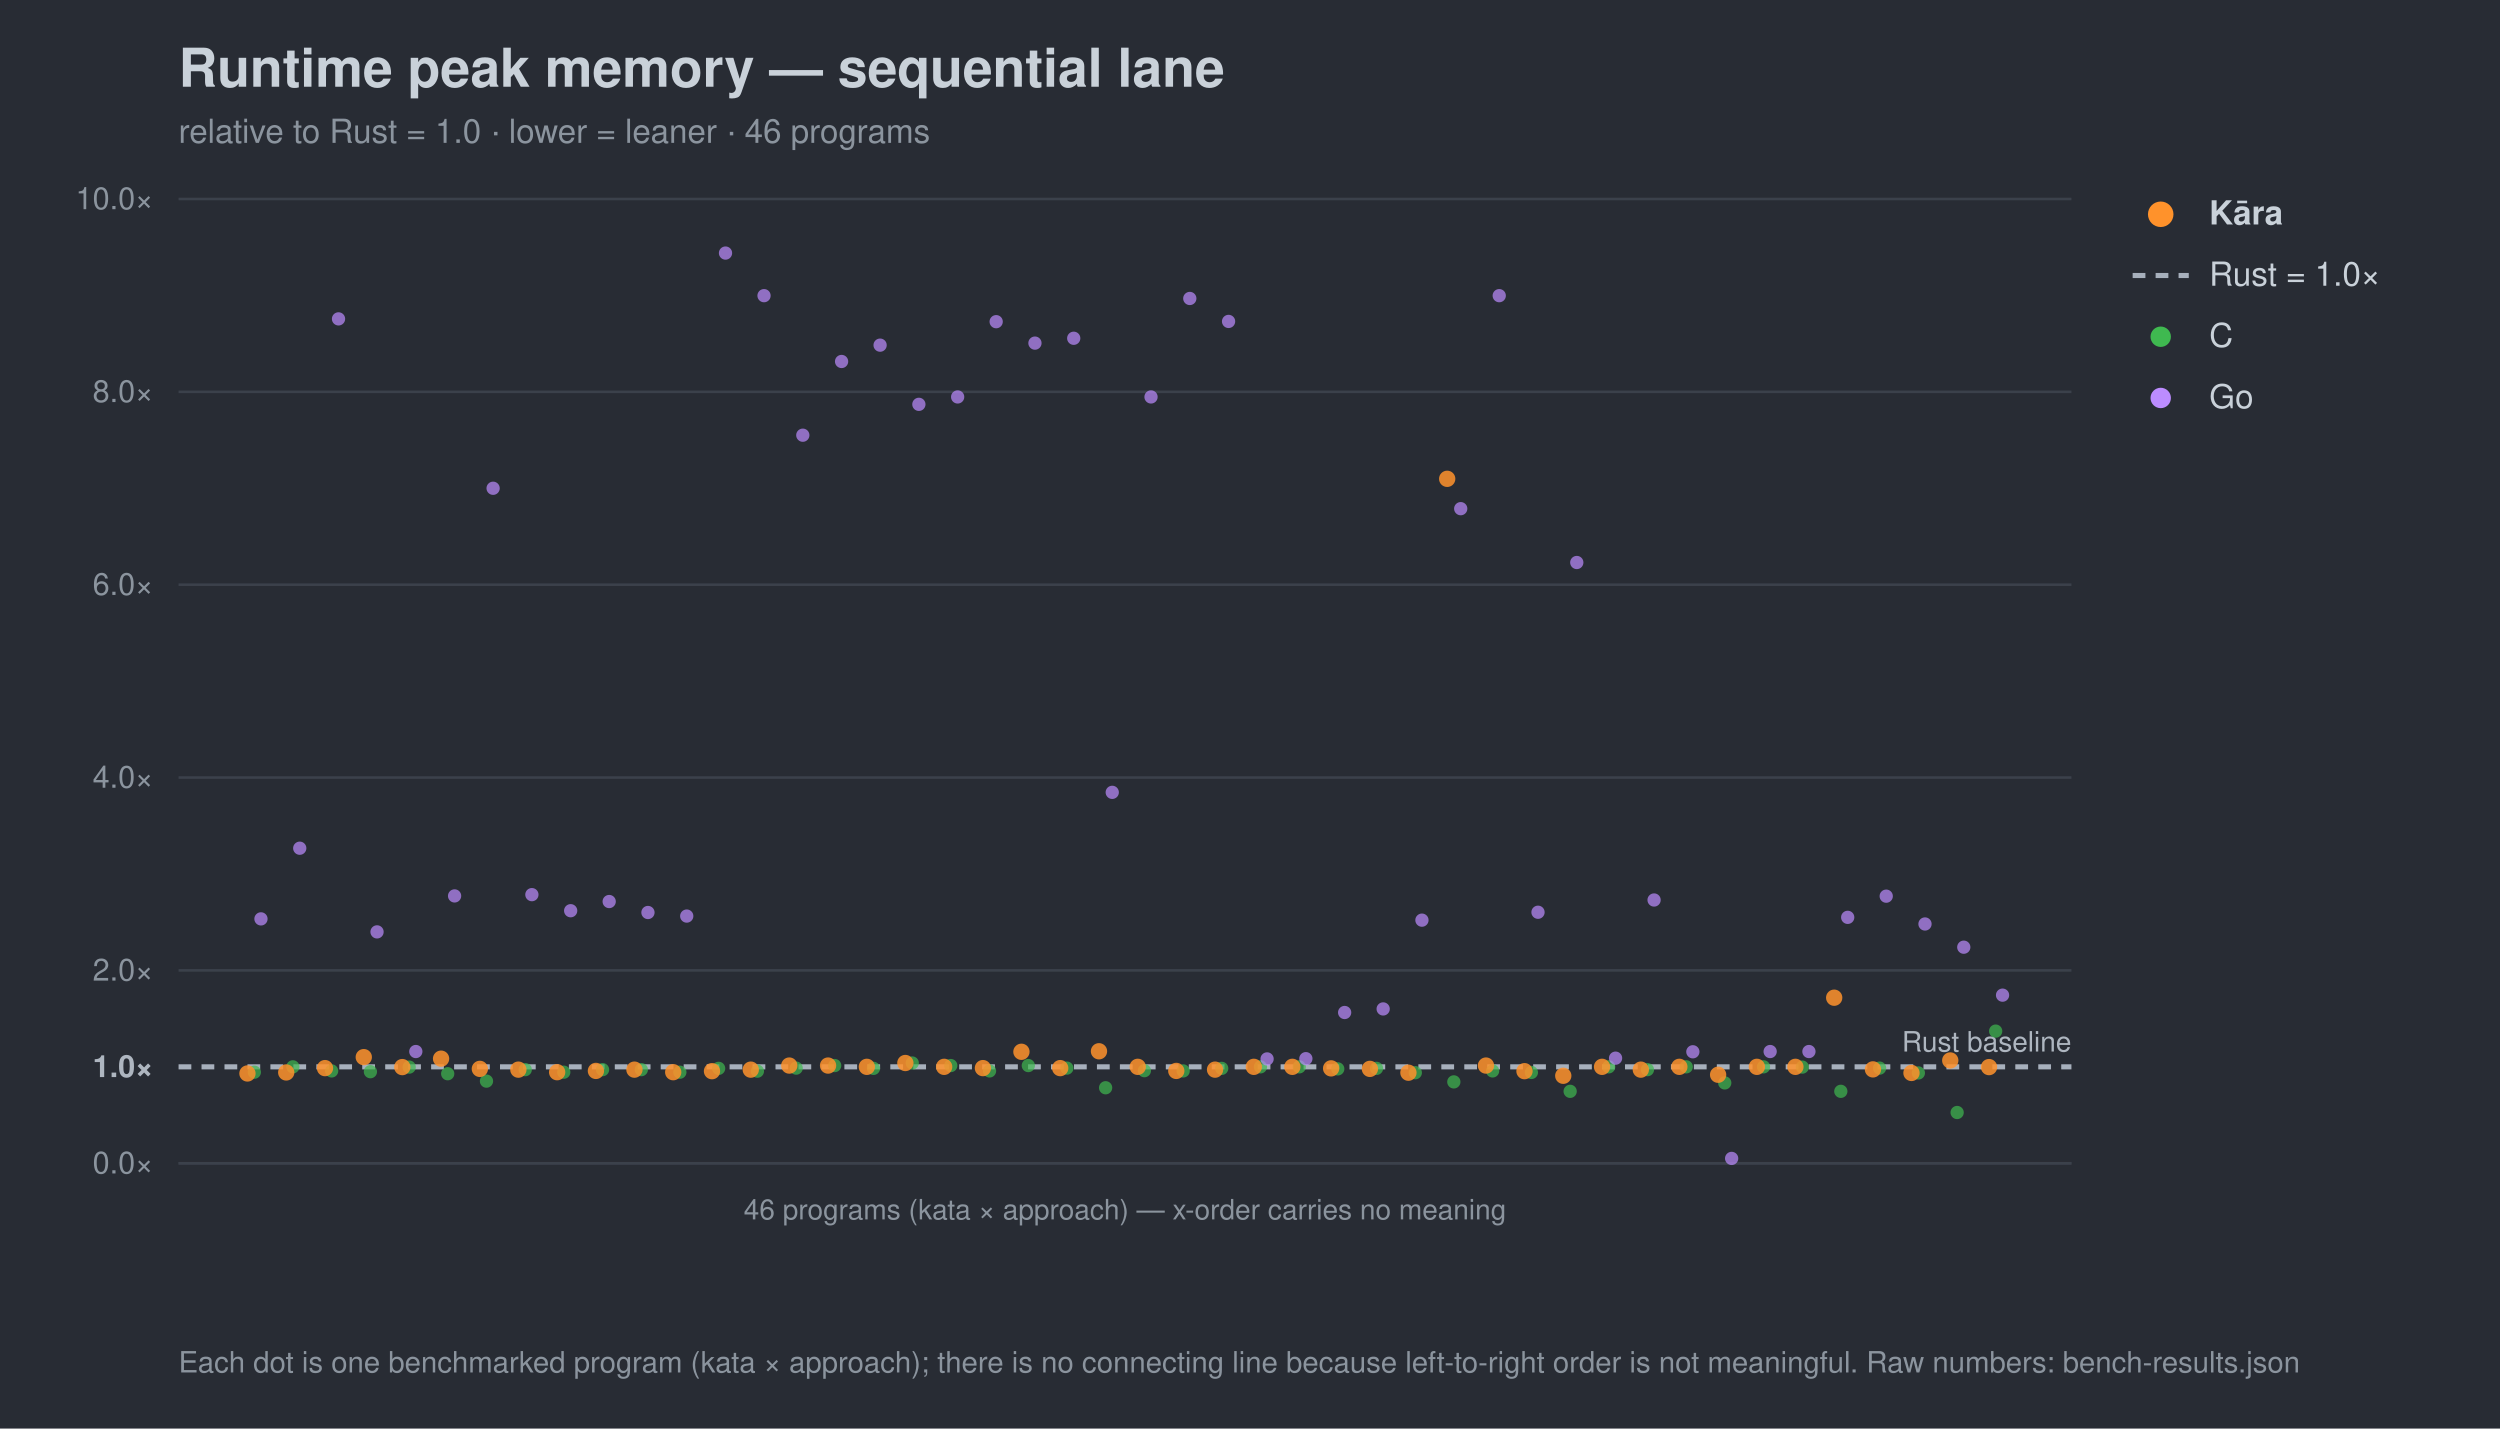
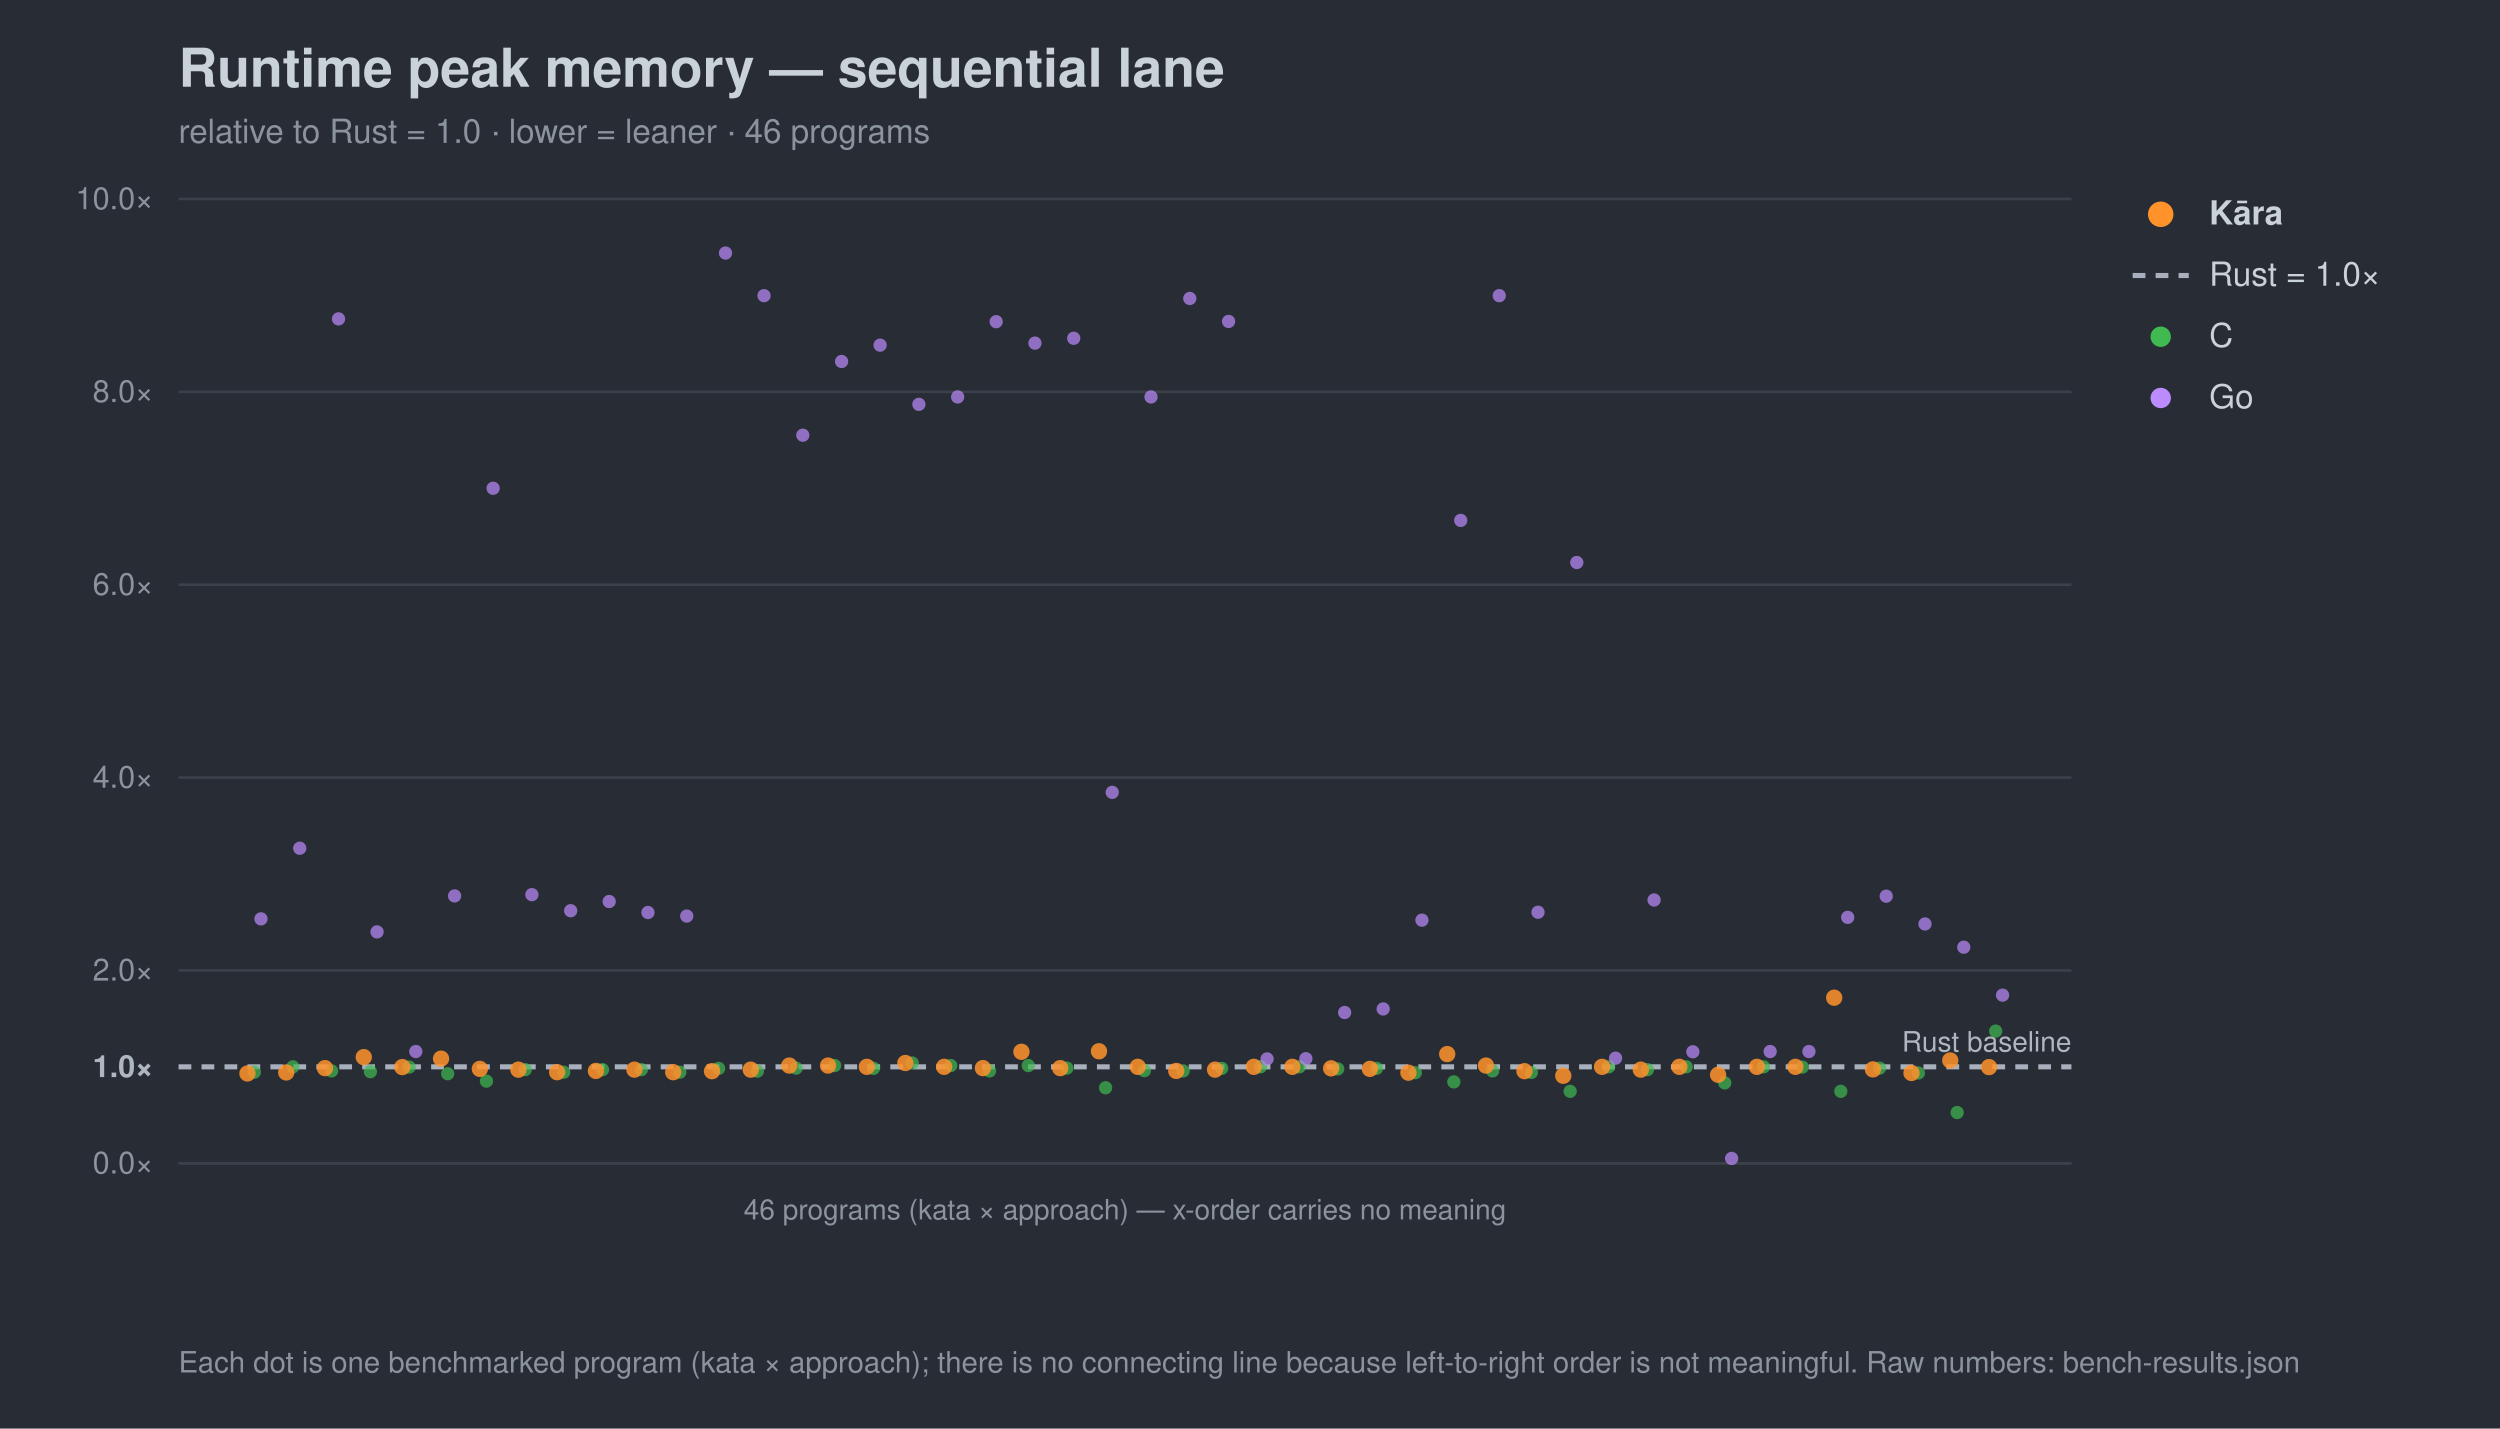
<svg xmlns="http://www.w3.org/2000/svg" width="980" height="560" viewBox="0 0 980 560" font-family="-apple-system,Segoe UI,Helvetica,Arial,sans-serif">
  <rect width="980" height="560" fill="#282c34" />
  <text x="70" y="34" font-size="21" font-weight="700" fill="#c9d1d9">Runtime peak memory — sequential lane</text>
  <text x="70" y="56" font-size="13" fill="#8b949e">relative to Rust = 1.0 · lower = leaner · 46 programs</text>
  <line x1="70" y1="456.0" x2="812" y2="456.0" stroke="#3b414b" stroke-width="1" />
  <text x="60" y="460.0" font-size="12" text-anchor="end" fill="#8b949e">0.0×</text>
  <line x1="70" y1="418.2" x2="812" y2="418.2" stroke="#a7b0bc" stroke-width="2" stroke-dasharray="5 4" />
  <text x="60" y="422.2" font-size="12" text-anchor="end" fill="#aeb6c0" font-weight="700">1.0×</text>
  <line x1="70" y1="380.4" x2="812" y2="380.4" stroke="#3b414b" stroke-width="1" />
  <text x="60" y="384.4" font-size="12" text-anchor="end" fill="#8b949e">2.0×</text>
  <line x1="70" y1="304.8" x2="812" y2="304.8" stroke="#3b414b" stroke-width="1" />
  <text x="60" y="308.8" font-size="12" text-anchor="end" fill="#8b949e">4.0×</text>
  <line x1="70" y1="229.2" x2="812" y2="229.2" stroke="#3b414b" stroke-width="1" />
  <text x="60" y="233.2" font-size="12" text-anchor="end" fill="#8b949e">6.0×</text>
  <line x1="70" y1="153.6" x2="812" y2="153.6" stroke="#3b414b" stroke-width="1" />
  <text x="60" y="157.6" font-size="12" text-anchor="end" fill="#8b949e">8.0×</text>
  <line x1="70" y1="78.0" x2="812" y2="78.0" stroke="#3b414b" stroke-width="1" />
  <text x="60" y="82.0" font-size="12" text-anchor="end" fill="#8b949e">10.0×</text>
  <text x="812" y="412.2" font-size="11" text-anchor="end" fill="#aeb6c0">Rust baseline</text>
  <line x1="70" y1="456" x2="812" y2="456" stroke="#3b414b" />
  <text x="441.0" y="478" font-size="11" text-anchor="middle" fill="#8b949e">46 programs (kata × approach) — x-order carries no meaning</text>
  <circle cx="99.7" cy="420.3" r="2.6" fill="#3fb950" opacity="0.7" />
  <circle cx="114.8" cy="418.2" r="2.6" fill="#3fb950" opacity="0.7" />
  <circle cx="130.0" cy="419.8" r="2.6" fill="#3fb950" opacity="0.7" />
  <circle cx="145.2" cy="420.1" r="2.6" fill="#3fb950" opacity="0.7" />
  <circle cx="160.4" cy="418.3" r="2.6" fill="#3fb950" opacity="0.7" />
  <circle cx="175.5" cy="420.9" r="2.6" fill="#3fb950" opacity="0.7" />
  <circle cx="190.7" cy="423.8" r="2.6" fill="#3fb950" opacity="0.7" />
  <circle cx="205.9" cy="419.3" r="2.6" fill="#3fb950" opacity="0.7" />
  <circle cx="221.0" cy="420.3" r="2.6" fill="#3fb950" opacity="0.7" />
  <circle cx="236.2" cy="419.3" r="2.6" fill="#3fb950" opacity="0.7" />
  <circle cx="251.4" cy="419.3" r="2.6" fill="#3fb950" opacity="0.7" />
  <circle cx="266.5" cy="420.3" r="2.6" fill="#3fb950" opacity="0.7" />
  <circle cx="281.7" cy="418.8" r="2.6" fill="#3fb950" opacity="0.7" />
  <circle cx="296.9" cy="419.9" r="2.6" fill="#3fb950" opacity="0.7" />
  <circle cx="312.1" cy="418.7" r="2.6" fill="#3fb950" opacity="0.7" />
  <circle cx="327.2" cy="417.7" r="2.6" fill="#3fb950" opacity="0.7" />
  <circle cx="342.4" cy="418.8" r="2.6" fill="#3fb950" opacity="0.7" />
  <circle cx="357.6" cy="416.7" r="2.6" fill="#3fb950" opacity="0.7" />
  <circle cx="372.7" cy="417.7" r="2.6" fill="#3fb950" opacity="0.7" />
  <circle cx="387.9" cy="419.8" r="2.6" fill="#3fb950" opacity="0.7" />
  <circle cx="403.1" cy="417.7" r="2.6" fill="#3fb950" opacity="0.7" />
  <circle cx="418.2" cy="418.7" r="2.6" fill="#3fb950" opacity="0.7" />
  <circle cx="433.4" cy="426.4" r="2.6" fill="#3fb950" opacity="0.7" />
  <circle cx="448.6" cy="419.7" r="2.6" fill="#3fb950" opacity="0.7" />
  <circle cx="463.8" cy="419.8" r="2.6" fill="#3fb950" opacity="0.7" />
  <circle cx="478.9" cy="418.8" r="2.6" fill="#3fb950" opacity="0.7" />
  <circle cx="494.1" cy="418.2" r="2.6" fill="#3fb950" opacity="0.7" />
  <circle cx="509.3" cy="418.2" r="2.6" fill="#3fb950" opacity="0.7" />
  <circle cx="524.4" cy="419.0" r="2.6" fill="#3fb950" opacity="0.7" />
  <circle cx="539.6" cy="418.8" r="2.6" fill="#3fb950" opacity="0.7" />
  <circle cx="554.8" cy="420.5" r="2.6" fill="#3fb950" opacity="0.7" />
  <circle cx="569.9" cy="424.1" r="2.6" fill="#3fb950" opacity="0.7" />
  <circle cx="585.1" cy="419.8" r="2.6" fill="#3fb950" opacity="0.7" />
  <circle cx="600.3" cy="420.4" r="2.6" fill="#3fb950" opacity="0.7" />
  <circle cx="615.5" cy="427.8" r="2.6" fill="#3fb950" opacity="0.7" />
  <circle cx="630.6" cy="418.2" r="2.6" fill="#3fb950" opacity="0.7" />
  <circle cx="645.8" cy="419.3" r="2.6" fill="#3fb950" opacity="0.7" />
  <circle cx="661.0" cy="418.2" r="2.6" fill="#3fb950" opacity="0.7" />
  <circle cx="676.1" cy="424.5" r="2.6" fill="#3fb950" opacity="0.7" />
  <circle cx="691.3" cy="418.2" r="2.6" fill="#3fb950" opacity="0.7" />
  <circle cx="706.5" cy="418.3" r="2.6" fill="#3fb950" opacity="0.7" />
  <circle cx="721.6" cy="427.8" r="2.6" fill="#3fb950" opacity="0.7" />
  <circle cx="736.8" cy="418.7" r="2.6" fill="#3fb950" opacity="0.7" />
  <circle cx="752.0" cy="420.6" r="2.6" fill="#3fb950" opacity="0.7" />
  <circle cx="767.2" cy="436.1" r="2.6" fill="#3fb950" opacity="0.7" />
  <circle cx="782.3" cy="404.2" r="2.6" fill="#3fb950" opacity="0.7" />
  <circle cx="102.3" cy="360.2" r="2.6" fill="#bc8cff" opacity="0.7" />
  <circle cx="117.5" cy="332.5" r="2.6" fill="#bc8cff" opacity="0.7" />
  <circle cx="132.7" cy="125.0" r="2.6" fill="#bc8cff" opacity="0.7" />
  <circle cx="147.8" cy="365.3" r="2.6" fill="#bc8cff" opacity="0.7" />
  <circle cx="163.0" cy="412.2" r="2.6" fill="#bc8cff" opacity="0.7" />
  <circle cx="178.2" cy="351.2" r="2.6" fill="#bc8cff" opacity="0.7" />
  <circle cx="193.3" cy="191.4" r="2.6" fill="#bc8cff" opacity="0.7" />
  <circle cx="208.5" cy="350.7" r="2.6" fill="#bc8cff" opacity="0.7" />
  <circle cx="223.7" cy="357.0" r="2.6" fill="#bc8cff" opacity="0.7" />
  <circle cx="238.8" cy="353.4" r="2.6" fill="#bc8cff" opacity="0.7" />
  <circle cx="254.0" cy="357.7" r="2.6" fill="#bc8cff" opacity="0.7" />
  <circle cx="269.2" cy="359.1" r="2.6" fill="#bc8cff" opacity="0.7" />
  <circle cx="284.4" cy="99.2" r="2.6" fill="#bc8cff" opacity="0.7" />
  <circle cx="299.5" cy="115.9" r="2.6" fill="#bc8cff" opacity="0.7" />
  <circle cx="314.7" cy="170.6" r="2.6" fill="#bc8cff" opacity="0.7" />
  <circle cx="329.9" cy="141.7" r="2.6" fill="#bc8cff" opacity="0.7" />
  <circle cx="345.0" cy="135.3" r="2.6" fill="#bc8cff" opacity="0.7" />
  <circle cx="360.2" cy="158.5" r="2.6" fill="#bc8cff" opacity="0.7" />
  <circle cx="375.4" cy="155.6" r="2.6" fill="#bc8cff" opacity="0.7" />
  <circle cx="390.5" cy="126.1" r="2.6" fill="#bc8cff" opacity="0.7" />
  <circle cx="405.7" cy="134.5" r="2.6" fill="#bc8cff" opacity="0.7" />
  <circle cx="420.9" cy="132.6" r="2.6" fill="#bc8cff" opacity="0.7" />
  <circle cx="436.0" cy="310.6" r="2.6" fill="#bc8cff" opacity="0.7" />
  <circle cx="451.2" cy="155.6" r="2.6" fill="#bc8cff" opacity="0.7" />
  <circle cx="466.4" cy="117.0" r="2.6" fill="#bc8cff" opacity="0.7" />
  <circle cx="481.6" cy="126.0" r="2.6" fill="#bc8cff" opacity="0.7" />
  <circle cx="496.7" cy="415.1" r="2.6" fill="#bc8cff" opacity="0.7" />
  <circle cx="511.9" cy="415.0" r="2.6" fill="#bc8cff" opacity="0.7" />
  <circle cx="527.1" cy="396.9" r="2.6" fill="#bc8cff" opacity="0.7" />
  <circle cx="542.2" cy="395.5" r="2.6" fill="#bc8cff" opacity="0.7" />
  <circle cx="557.4" cy="360.7" r="2.6" fill="#bc8cff" opacity="0.7" />
-   <circle cx="572.6" cy="199.4" r="2.6" fill="#bc8cff" opacity="0.7" />
+   <circle cx="572.6" cy="204.0" r="2.6" fill="#bc8cff" opacity="0.7" />
  <circle cx="587.7" cy="115.9" r="2.6" fill="#bc8cff" opacity="0.7" />
  <circle cx="602.9" cy="357.6" r="2.6" fill="#bc8cff" opacity="0.7" />
  <circle cx="618.1" cy="220.5" r="2.6" fill="#bc8cff" opacity="0.7" />
  <circle cx="633.3" cy="414.8" r="2.6" fill="#bc8cff" opacity="0.7" />
  <circle cx="648.4" cy="352.8" r="2.6" fill="#bc8cff" opacity="0.7" />
  <circle cx="663.6" cy="412.3" r="2.6" fill="#bc8cff" opacity="0.7" />
  <circle cx="678.8" cy="454.1" r="2.6" fill="#bc8cff" opacity="0.7" />
  <circle cx="693.9" cy="412.2" r="2.6" fill="#bc8cff" opacity="0.7" />
  <circle cx="709.1" cy="412.2" r="2.6" fill="#bc8cff" opacity="0.7" />
  <circle cx="724.3" cy="359.6" r="2.6" fill="#bc8cff" opacity="0.7" />
  <circle cx="739.4" cy="351.3" r="2.6" fill="#bc8cff" opacity="0.7" />
  <circle cx="754.6" cy="362.2" r="2.6" fill="#bc8cff" opacity="0.7" />
  <circle cx="769.8" cy="371.3" r="2.6" fill="#bc8cff" opacity="0.7" />
  <circle cx="785.0" cy="390.1" r="2.6" fill="#bc8cff" opacity="0.7" />
  <circle cx="97.0" cy="420.8" r="3.2" fill="#ff922b" opacity="0.85" />
  <circle cx="112.2" cy="420.4" r="3.2" fill="#ff922b" opacity="0.85" />
  <circle cx="127.4" cy="418.7" r="3.2" fill="#ff922b" opacity="0.85" />
  <circle cx="142.6" cy="414.4" r="3.2" fill="#ff922b" opacity="0.85" />
  <circle cx="157.7" cy="418.3" r="3.2" fill="#ff922b" opacity="0.85" />
  <circle cx="172.9" cy="415.0" r="3.2" fill="#ff922b" opacity="0.85" />
  <circle cx="188.1" cy="419.0" r="3.2" fill="#ff922b" opacity="0.85" />
  <circle cx="203.2" cy="419.3" r="3.2" fill="#ff922b" opacity="0.85" />
  <circle cx="218.4" cy="420.3" r="3.2" fill="#ff922b" opacity="0.85" />
  <circle cx="233.6" cy="419.8" r="3.2" fill="#ff922b" opacity="0.85" />
  <circle cx="248.7" cy="419.3" r="3.2" fill="#ff922b" opacity="0.85" />
  <circle cx="263.9" cy="420.3" r="3.2" fill="#ff922b" opacity="0.85" />
  <circle cx="279.1" cy="419.9" r="3.2" fill="#ff922b" opacity="0.85" />
  <circle cx="294.3" cy="419.3" r="3.2" fill="#ff922b" opacity="0.85" />
  <circle cx="309.4" cy="417.7" r="3.2" fill="#ff922b" opacity="0.85" />
  <circle cx="324.6" cy="417.7" r="3.2" fill="#ff922b" opacity="0.85" />
  <circle cx="339.8" cy="418.2" r="3.2" fill="#ff922b" opacity="0.85" />
  <circle cx="354.9" cy="416.7" r="3.2" fill="#ff922b" opacity="0.85" />
  <circle cx="370.1" cy="418.2" r="3.2" fill="#ff922b" opacity="0.85" />
  <circle cx="385.3" cy="418.7" r="3.2" fill="#ff922b" opacity="0.85" />
  <circle cx="400.4" cy="412.3" r="3.2" fill="#ff922b" opacity="0.85" />
  <circle cx="415.6" cy="418.7" r="3.2" fill="#ff922b" opacity="0.85" />
  <circle cx="430.8" cy="412.1" r="3.2" fill="#ff922b" opacity="0.85" />
  <circle cx="446.0" cy="418.2" r="3.2" fill="#ff922b" opacity="0.85" />
  <circle cx="461.1" cy="419.8" r="3.2" fill="#ff922b" opacity="0.85" />
  <circle cx="476.3" cy="419.3" r="3.2" fill="#ff922b" opacity="0.85" />
  <circle cx="491.5" cy="418.2" r="3.2" fill="#ff922b" opacity="0.85" />
  <circle cx="506.6" cy="418.2" r="3.2" fill="#ff922b" opacity="0.85" />
  <circle cx="521.8" cy="418.8" r="3.2" fill="#ff922b" opacity="0.85" />
  <circle cx="537.0" cy="419.0" r="3.2" fill="#ff922b" opacity="0.85" />
  <circle cx="552.1" cy="420.5" r="3.2" fill="#ff922b" opacity="0.85" />
-   <circle cx="567.3" cy="187.7" r="3.2" fill="#ff922b" opacity="0.85" />
+   <circle cx="567.3" cy="413.2" r="3.2" fill="#ff922b" opacity="0.85" />
  <circle cx="582.5" cy="417.7" r="3.2" fill="#ff922b" opacity="0.85" />
  <circle cx="597.6" cy="419.9" r="3.2" fill="#ff922b" opacity="0.85" />
  <circle cx="612.8" cy="421.7" r="3.2" fill="#ff922b" opacity="0.85" />
  <circle cx="628.0" cy="418.2" r="3.2" fill="#ff922b" opacity="0.85" />
  <circle cx="643.2" cy="419.3" r="3.2" fill="#ff922b" opacity="0.85" />
  <circle cx="658.3" cy="418.2" r="3.2" fill="#ff922b" opacity="0.85" />
  <circle cx="673.5" cy="421.3" r="3.2" fill="#ff922b" opacity="0.85" />
  <circle cx="688.7" cy="418.2" r="3.2" fill="#ff922b" opacity="0.85" />
  <circle cx="703.8" cy="418.2" r="3.2" fill="#ff922b" opacity="0.85" />
  <circle cx="719.0" cy="391.1" r="3.2" fill="#ff922b" opacity="0.85" />
  <circle cx="734.2" cy="419.2" r="3.2" fill="#ff922b" opacity="0.85" />
  <circle cx="749.3" cy="420.6" r="3.2" fill="#ff922b" opacity="0.85" />
  <circle cx="764.5" cy="415.7" r="3.2" fill="#ff922b" opacity="0.85" />
  <circle cx="779.7" cy="418.3" r="3.2" fill="#ff922b" opacity="0.85" />
  <circle cx="847" cy="84" r="5" fill="#ff922b" />
  <text x="866" y="88" font-size="13" fill="#c9d1d9" font-weight="700">Kāra</text>
  <line x1="836" y1="108" x2="858" y2="108" stroke="#a7b0bc" stroke-width="2" stroke-dasharray="5 4" />
  <text x="866" y="112" font-size="13" fill="#c9d1d9" font-weight="400">Rust = 1.0×</text>
  <circle cx="847" cy="132" r="4" fill="#3fb950" />
  <text x="866" y="136" font-size="13" fill="#c9d1d9" font-weight="400">C</text>
  <circle cx="847" cy="156" r="4" fill="#bc8cff" />
  <text x="866" y="160" font-size="13" fill="#c9d1d9" font-weight="400">Go</text>
  <text x="70" y="538" font-size="11.5" fill="#8b949e">Each dot is one benchmarked program (kata × approach); there is no connecting line because left-to-right order is not meaningful. Raw numbers: bench-results.json</text>
</svg>
